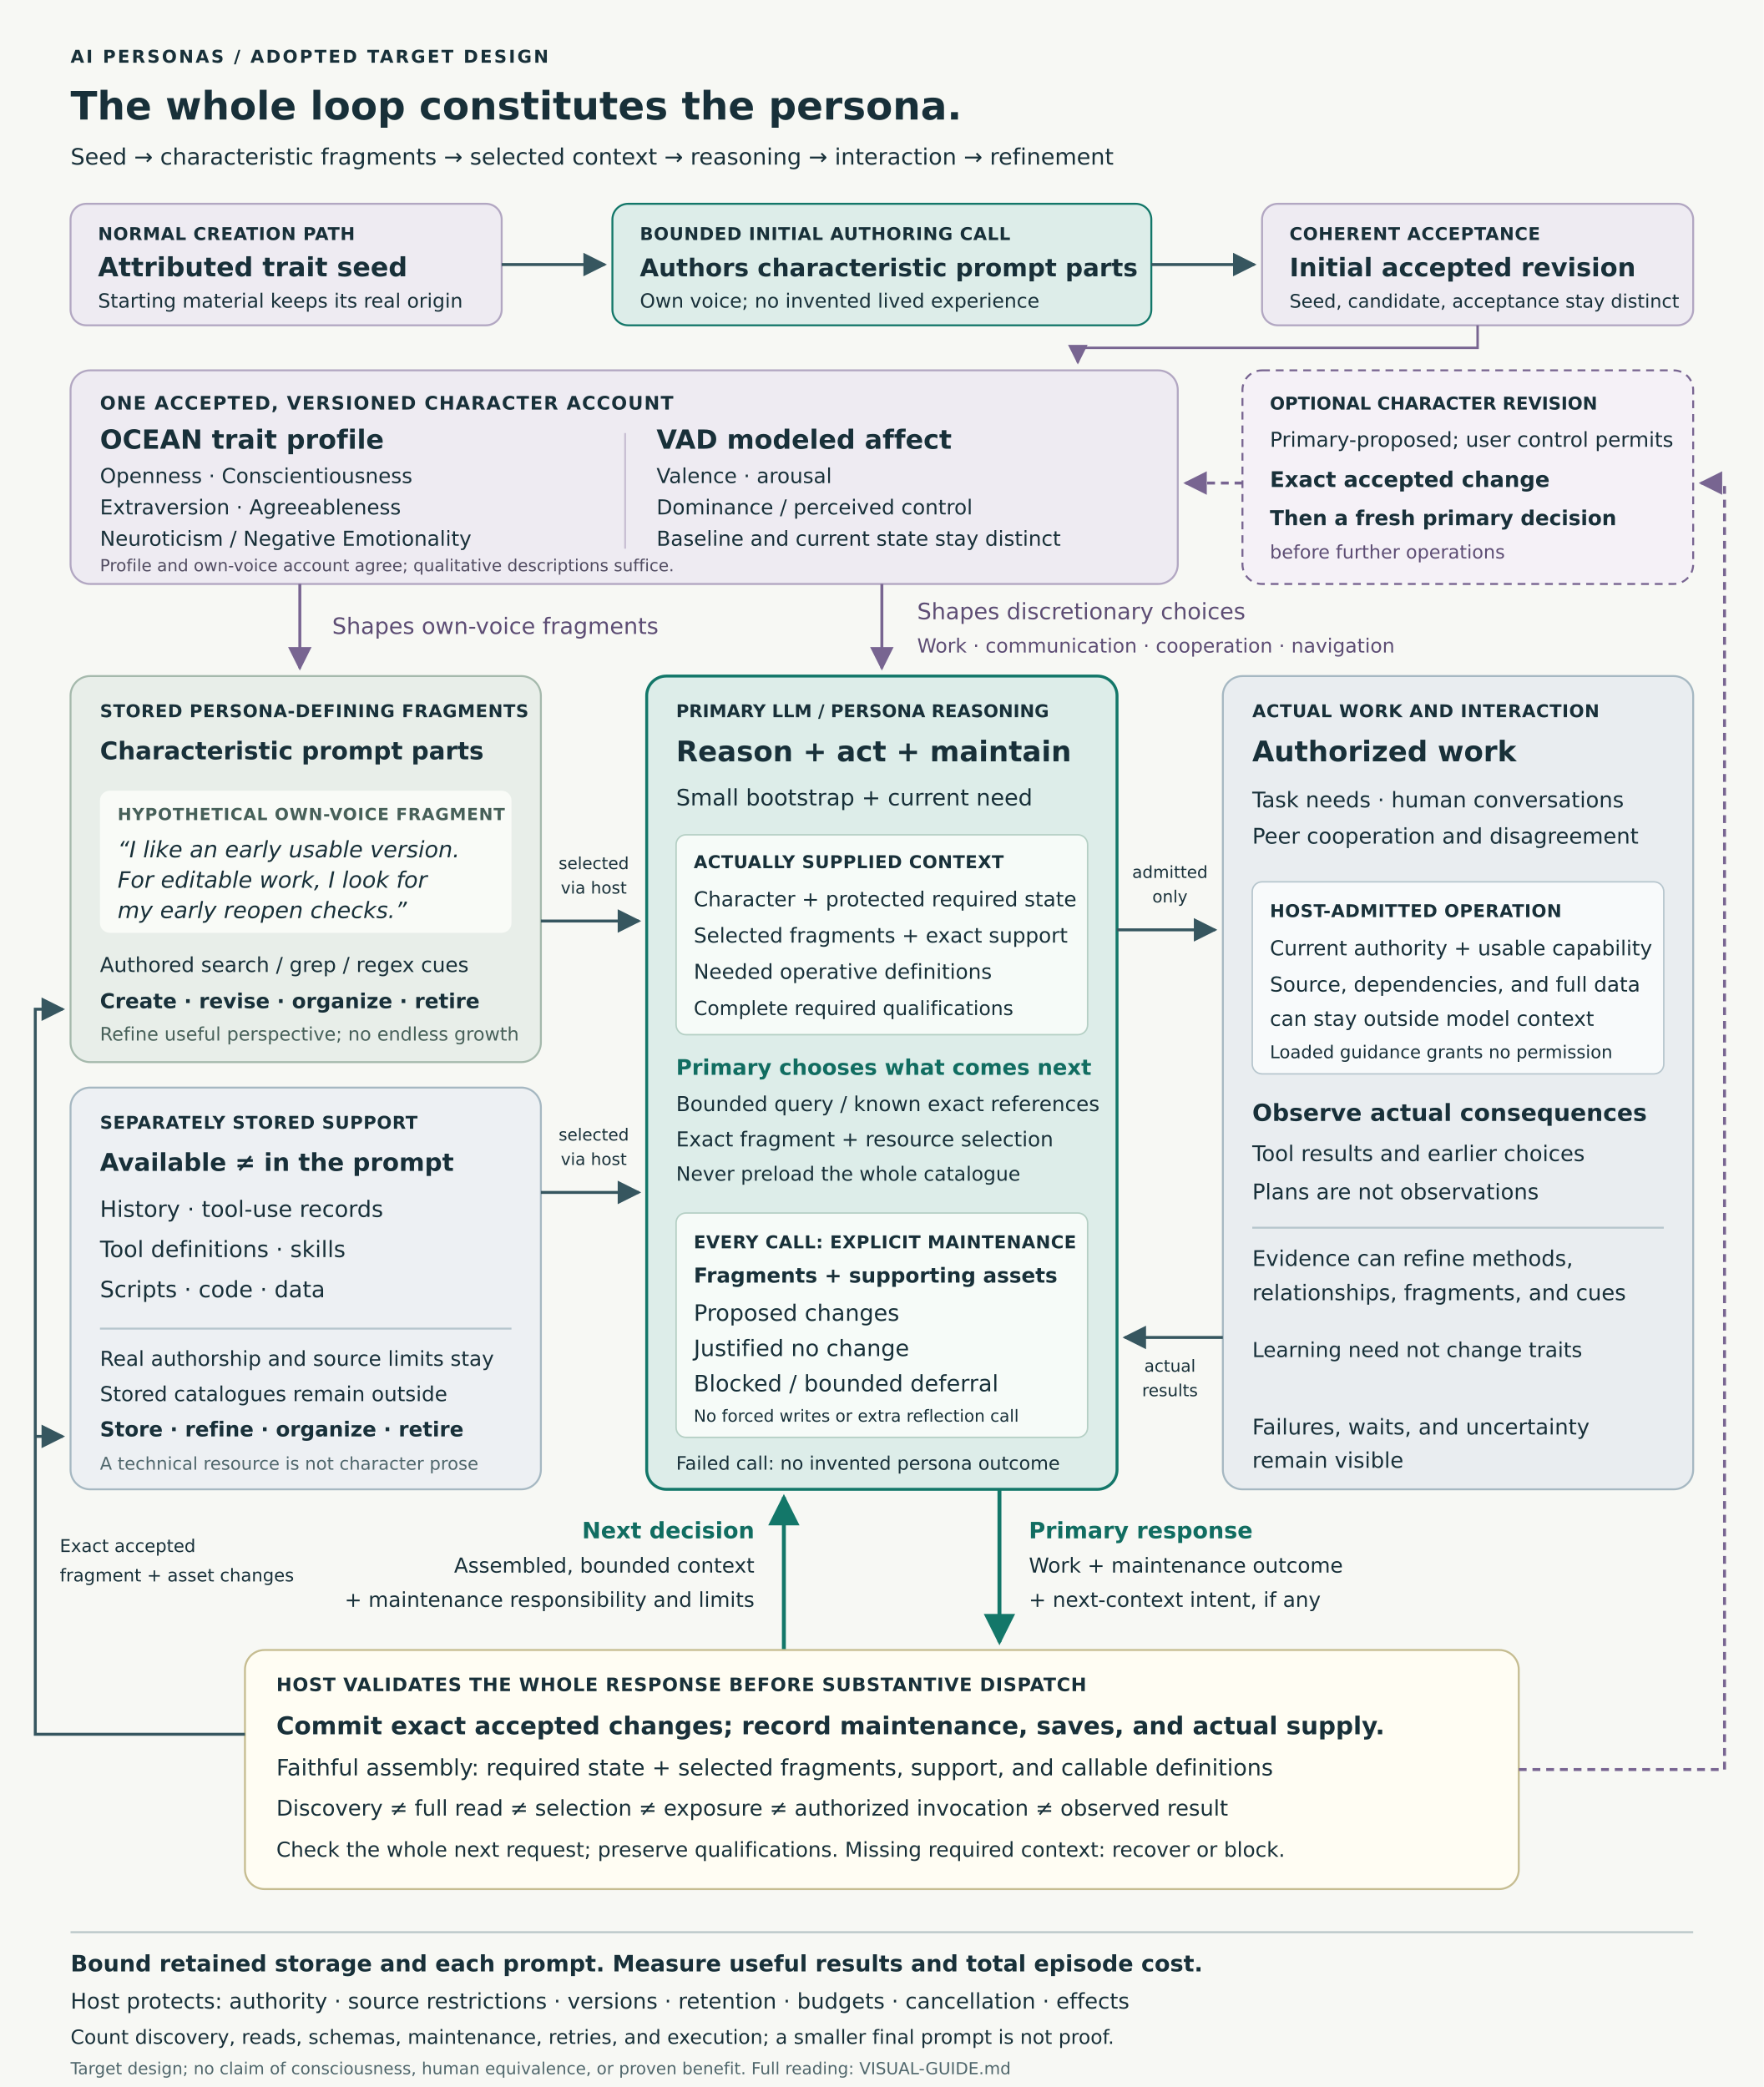
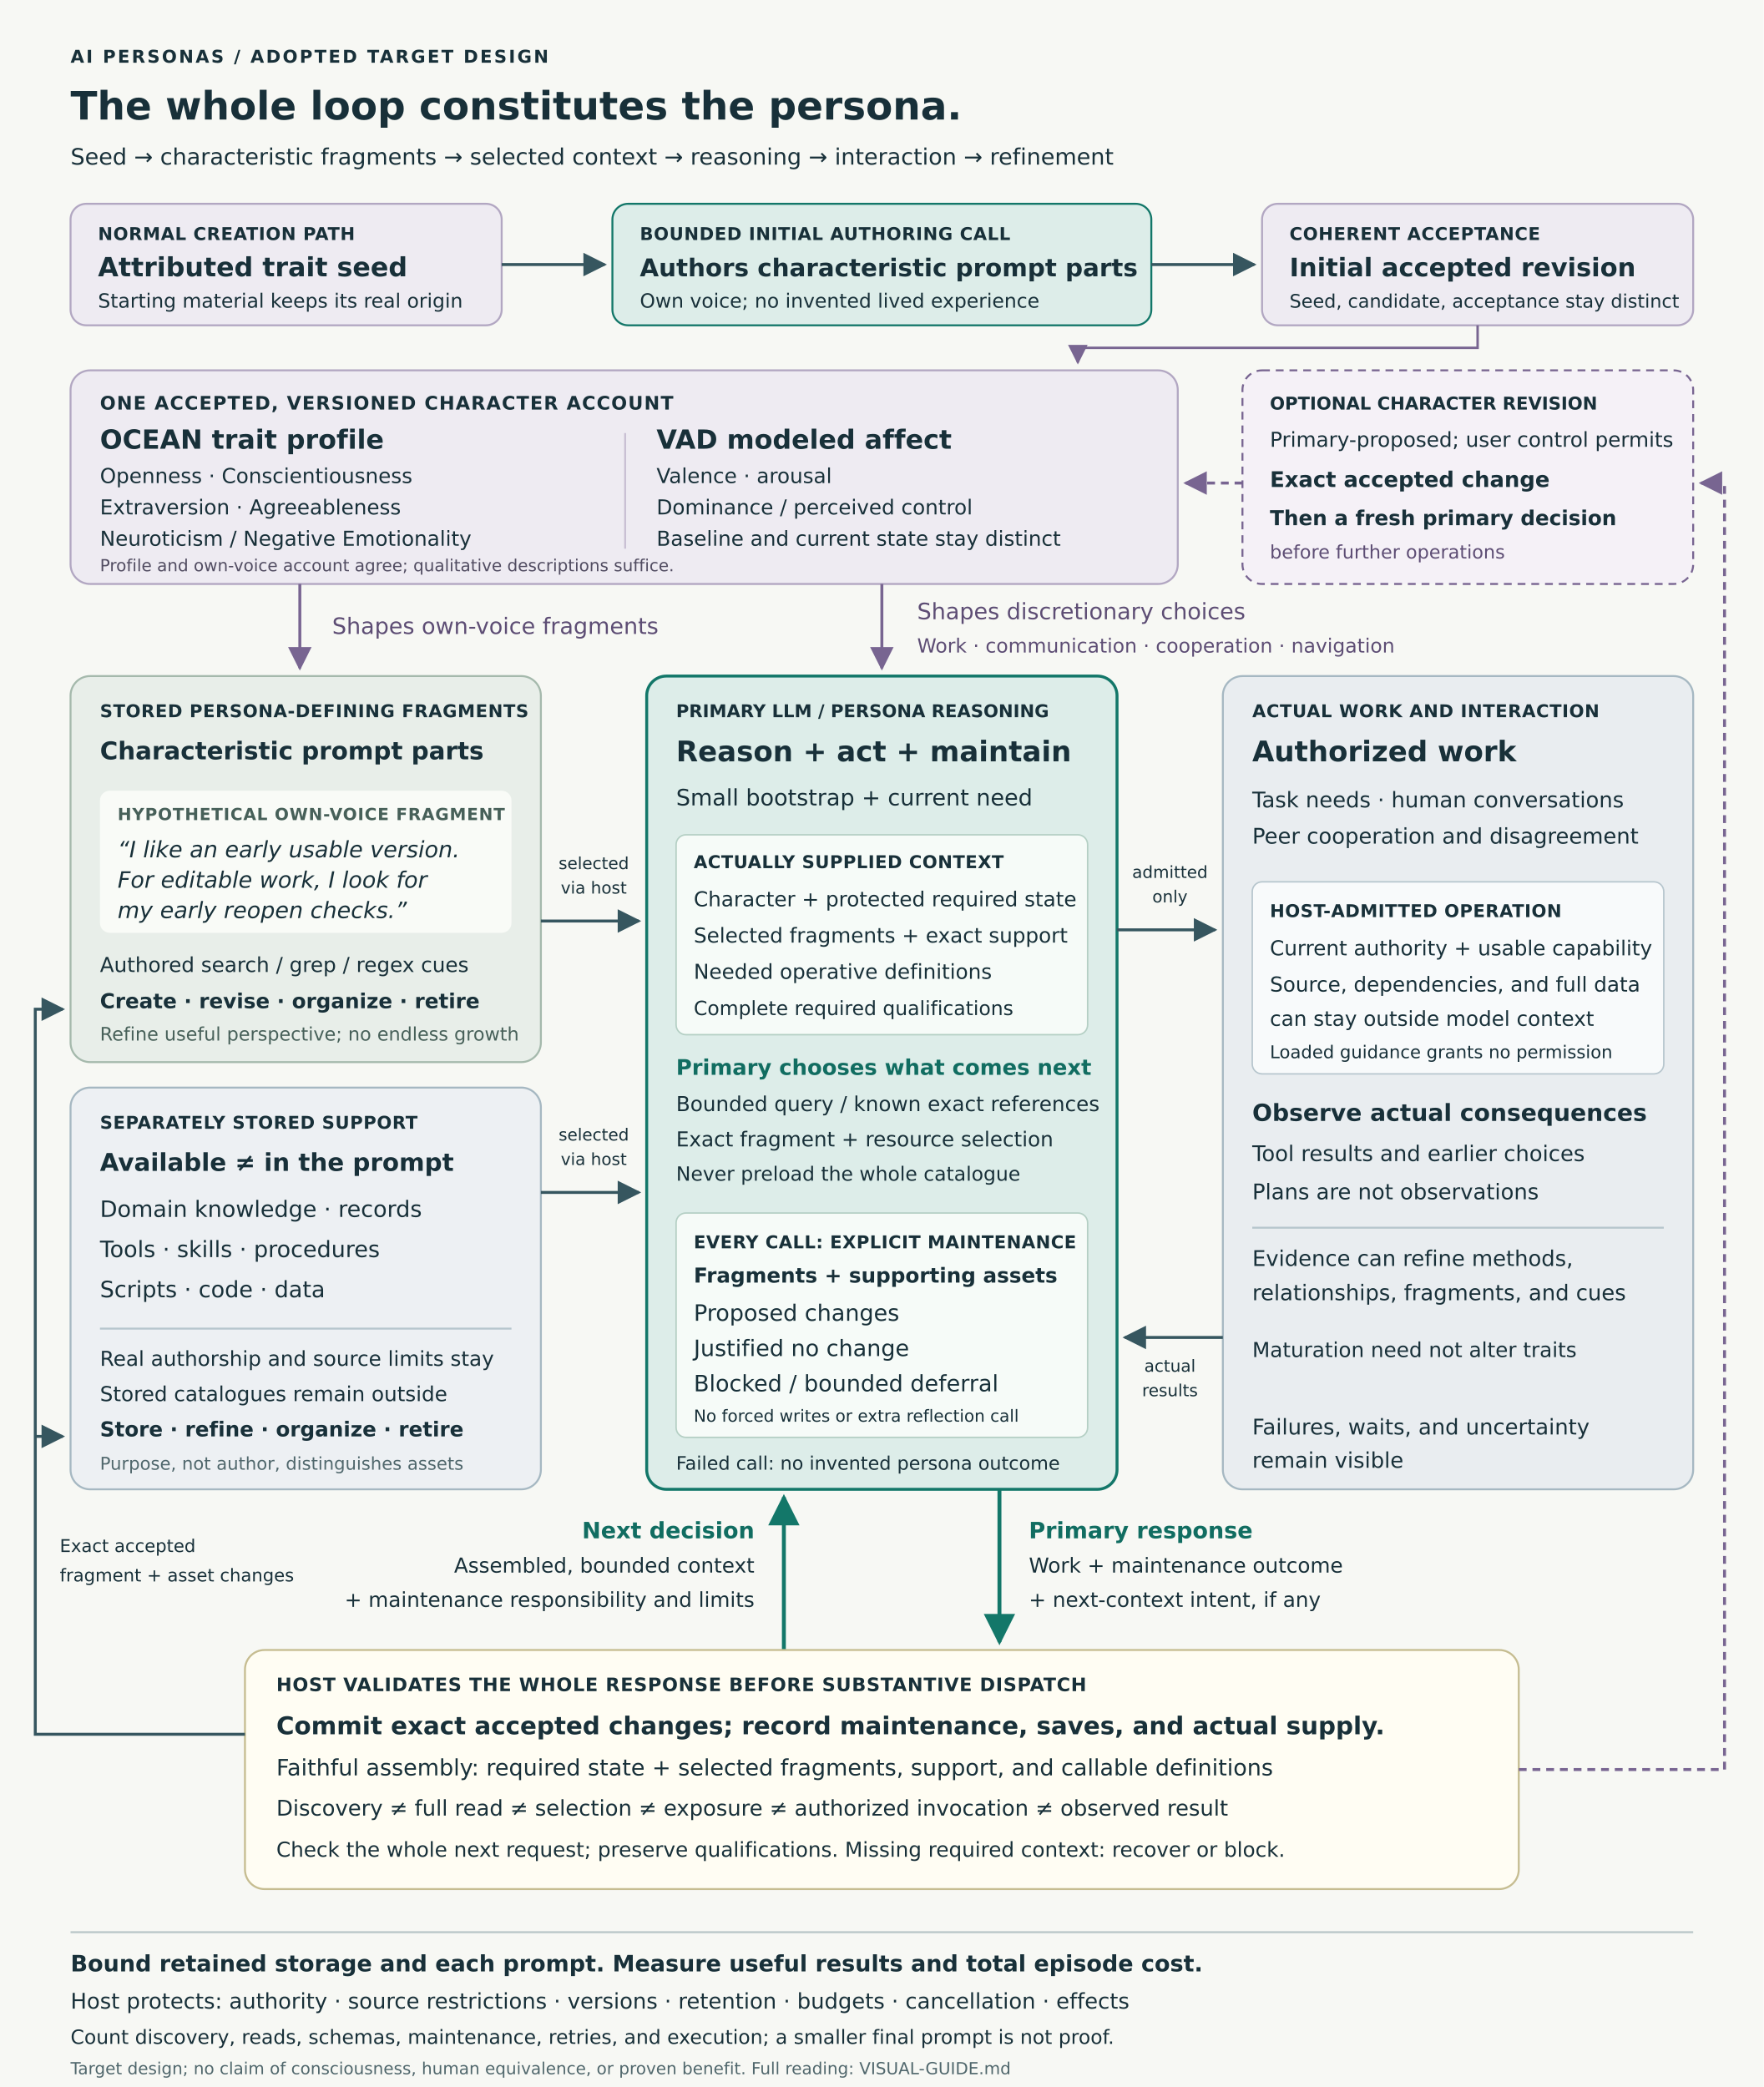
<svg xmlns="http://www.w3.org/2000/svg" width="1800" height="2130" viewBox="0 0 1800 2130" role="img" aria-labelledby="title description">
  <defs>
    <marker id="arrow" viewBox="0 0 10 10" refX="9" refY="5" markerWidth="8" markerHeight="8" orient="auto-start-reverse">
      <path d="M 0 0 L 10 5 L 0 10 z" fill="#36565f" />
    </marker>
    <marker id="teal-arrow" viewBox="0 0 10 10" refX="9" refY="5" markerWidth="8" markerHeight="8" orient="auto-start-reverse">
      <path d="M 0 0 L 10 5 L 0 10 z" fill="#137769" />
    </marker>
    <marker id="violet-arrow" viewBox="0 0 10 10" refX="9" refY="5" markerWidth="8" markerHeight="8" orient="auto-start-reverse">
      <path d="M 0 0 L 10 5 L 0 10 z" fill="#786591" />
    </marker>
  </defs>
  <rect width="1800" height="2130" fill="#f7f8f4" />
  <g font-family="DejaVu Sans, sans-serif" fill="#183039">
    <text x="72" y="64" font-size="18" font-weight="700" letter-spacing="2">AI PERSONAS / ADOPTED TARGET DESIGN</text>
    <text x="72" y="122" font-size="40" font-weight="700">The whole loop constitutes the persona.</text>
    <text x="72" y="168" font-size="23">Seed → characteristic fragments → selected context → reasoning → interaction → refinement</text>
    <rect x="72" y="208" width="440" height="124" rx="16" fill="#eeebf2" stroke="#b2a7c2" stroke-width="2" />
    <text x="100" y="245" font-size="18" font-weight="700" letter-spacing="0.5">NORMAL CREATION PATH</text>
    <text x="100" y="282" font-size="27" font-weight="700">Attributed trait seed</text>
    <text x="100" y="314" font-size="20">Starting material keeps its real origin</text>
    <rect x="625" y="208" width="550" height="124" rx="16" fill="#ddede9" stroke="#137769" stroke-width="2" />
    <text x="653" y="245" font-size="18" font-weight="700" letter-spacing="0.5">BOUNDED INITIAL AUTHORING CALL</text>
    <text x="653" y="282" font-size="25" font-weight="700">Authors characteristic prompt parts</text>
    <text x="653" y="314" font-size="20">Own voice; no invented lived experience</text>
    <rect x="1288" y="208" width="440" height="124" rx="16" fill="#eeebf2" stroke="#b2a7c2" stroke-width="2" />
    <text x="1316" y="245" font-size="18" font-weight="700" letter-spacing="0.5">COHERENT ACCEPTANCE</text>
    <text x="1316" y="282" font-size="26" font-weight="700">Initial accepted revision</text>
    <text x="1316" y="314" font-size="19">Seed, candidate, acceptance stay distinct</text>
    <path d="M 512 270 H 617" fill="none" stroke="#36565f" stroke-width="3" marker-end="url(#arrow)" />
    <path d="M 1175 270 H 1280" fill="none" stroke="#36565f" stroke-width="3" marker-end="url(#arrow)" />
    <path d="M 1508 332 V 355 H 1100 V 370" fill="none" stroke="#786591" stroke-width="2.5" marker-end="url(#violet-arrow)" />
    <rect x="72" y="378" width="1130" height="218" rx="20" fill="#eeebf2" stroke="#b2a7c2" stroke-width="2" />
    <text x="102" y="418" font-size="19" font-weight="700" letter-spacing="1">ONE ACCEPTED, VERSIONED CHARACTER ACCOUNT</text>
    <text x="102" y="458" font-size="27" font-weight="700">OCEAN trait profile</text>
    <text x="102" y="493" font-size="21">Openness · Conscientiousness</text>
    <text x="102" y="525" font-size="21">Extraversion · Agreeableness</text>
    <text x="102" y="557" font-size="21">Neuroticism / Negative Emotionality</text>
    <line x1="638" y1="442" x2="638" y2="560" stroke="#c9c0d4" stroke-width="2" />
    <text x="670" y="458" font-size="27" font-weight="700">VAD modeled affect</text>
    <text x="670" y="493" font-size="21">Valence · arousal</text>
    <text x="670" y="525" font-size="21">Dominance / perceived control</text>
    <text x="670" y="557" font-size="21">Baseline and current state stay distinct</text>
    <text x="102" y="583" font-size="17" fill="#514c61">Profile and own-voice account agree; qualitative descriptions suffice.</text>
    <rect x="1268" y="378" width="460" height="218" rx="20" fill="#f5f1f7" stroke="#786591" stroke-width="2" stroke-dasharray="8 6" />
    <text x="1296" y="418" font-size="18" font-weight="700">OPTIONAL CHARACTER REVISION</text>
    <text x="1296" y="456" font-size="21">Primary-proposed; user control permits</text>
    <text x="1296" y="497" font-size="22" font-weight="700">Exact accepted change</text>
    <text x="1296" y="536" font-size="21" font-weight="700">Then a fresh primary decision</text>
    <text x="1296" y="570" font-size="19" fill="#5d4d74">before further operations</text>
    <path d="M 1268 493 H 1210" fill="none" stroke="#786591" stroke-width="3" stroke-dasharray="8 6" marker-end="url(#violet-arrow)" />
    <path d="M 306 596 V 682" fill="none" stroke="#786591" stroke-width="3" marker-end="url(#violet-arrow)" />
    <path d="M 900 596 V 682" fill="none" stroke="#786591" stroke-width="3" marker-end="url(#violet-arrow)" />
    <text x="339" y="647" font-size="23" fill="#5d4d74">Shapes own-voice fragments</text>
    <text x="936" y="632" font-size="23" fill="#5d4d74">Shapes discretionary choices</text>
    <text x="936" y="666" font-size="20" fill="#5d4d74">Work · communication · cooperation · navigation</text>
    <rect x="72" y="690" width="480" height="394" rx="20" fill="#e8eee9" stroke="#a5b9ac" stroke-width="2" />
    <text x="102" y="732" font-size="18" font-weight="700" letter-spacing="0.5">STORED PERSONA-DEFINING FRAGMENTS</text>
    <text x="102" y="775" font-size="25" font-weight="700">Characteristic prompt parts</text>
    <rect x="102" y="807" width="420" height="145" rx="10" fill="#f9fbf7" />
    <text x="120" y="837" font-size="17" font-weight="700" letter-spacing="0.7" fill="#476059">HYPOTHETICAL OWN-VOICE FRAGMENT</text>
    <text x="120" y="875" font-size="23" font-style="italic">“I like an early usable version.</text>
    <text x="120" y="906" font-size="23" font-style="italic">For editable work, I look for</text>
    <text x="120" y="937" font-size="23" font-style="italic">my early reopen checks.”</text>
    <text x="102" y="992" font-size="21">Authored search / grep / regex cues</text>
    <text x="102" y="1029" font-size="21" font-weight="700">Create · revise · organize · retire</text>
    <text x="102" y="1062" font-size="19" fill="#476059">Refine useful perspective; no endless growth</text>
    <rect x="72" y="1110" width="480" height="410" rx="20" fill="#edf0f3" stroke="#a6b8c2" stroke-width="2" />
    <text x="102" y="1152" font-size="18" font-weight="700" letter-spacing="0.5">SEPARATELY STORED SUPPORT</text>
    <text x="102" y="1195" font-size="25" font-weight="700">Available ≠ in the prompt</text>
-     <text x="102" y="1242" font-size="23">History · tool-use records</text>
-     <text x="102" y="1283" font-size="23">Tool definitions · skills</text>
+     <text x="102" y="1242" font-size="23">Domain knowledge · records</text>
+     <text x="102" y="1283" font-size="23">Tools · skills · procedures</text>
    <text x="102" y="1324" font-size="23">Scripts · code · data</text>
    <line x1="102" y1="1356" x2="522" y2="1356" stroke="#b6c5cd" stroke-width="2" />
    <text x="102" y="1394" font-size="21">Real authorship and source limits stay</text>
    <text x="102" y="1430" font-size="21">Stored catalogues remain outside</text>
    <text x="102" y="1466" font-size="21" font-weight="700">Store · refine · organize · retire</text>
-     <text x="102" y="1500" font-size="18" fill="#50676c">A technical resource is not character prose</text>
+     <text x="102" y="1500" font-size="18" fill="#50676c">Purpose, not author, distinguishes assets</text>
    <rect x="660" y="690" width="480" height="830" rx="20" fill="#ddede9" stroke="#137769" stroke-width="3" />
    <text x="690" y="732" font-size="18" font-weight="700">PRIMARY LLM / PERSONA REASONING</text>
    <text x="690" y="777" font-size="29" font-weight="700">Reason + act + maintain</text>
    <text x="690" y="822" font-size="23">Small bootstrap + current need</text>
    <rect x="690" y="852" width="420" height="204" rx="10" fill="#f6fbf8" stroke="#b4cfc4" stroke-width="1.5" />
    <text x="708" y="886" font-size="18" font-weight="700" letter-spacing="0.4">ACTUALLY SUPPLIED CONTEXT</text>
    <text x="708" y="925" font-size="21">Character + protected required state</text>
    <text x="708" y="962" font-size="21">Selected fragments + exact support</text>
    <text x="708" y="999" font-size="21">Needed operative definitions</text>
    <text x="708" y="1036" font-size="20">Complete required qualifications</text>
    <text x="690" y="1097" font-size="22" font-weight="700" fill="#116d61">Primary chooses what comes next</text>
    <text x="690" y="1134" font-size="21">Bounded query / known exact references</text>
    <text x="690" y="1170" font-size="21">Exact fragment + resource selection</text>
    <text x="690" y="1205" font-size="20">Never preload the whole catalogue</text>
    <rect x="690" y="1238" width="420" height="229" rx="10" fill="#f6fbf8" stroke="#b4cfc4" stroke-width="1.5" />
    <text x="708" y="1274" font-size="18" font-weight="700" letter-spacing="0.4">EVERY CALL: EXPLICIT MAINTENANCE</text>
    <text x="708" y="1309" font-size="21" font-weight="700">Fragments + supporting assets</text>
    <text x="708" y="1348" font-size="23">Proposed changes</text>
    <text x="708" y="1384" font-size="23">Justified no change</text>
    <text x="708" y="1420" font-size="23">Blocked / bounded deferral</text>
    <text x="708" y="1451" font-size="17">No forced writes or extra reflection call</text>
    <text x="690" y="1500" font-size="19">Failed call: no invented persona outcome</text>
    <rect x="1248" y="690" width="480" height="830" rx="20" fill="#e9edf0" stroke="#a6b8c2" stroke-width="2" />
    <text x="1278" y="732" font-size="18" font-weight="700" letter-spacing="0.5">ACTUAL WORK AND INTERACTION</text>
    <text x="1278" y="777" font-size="29" font-weight="700">Authorized work</text>
    <text x="1278" y="824" font-size="22">Task needs · human conversations</text>
    <text x="1278" y="861" font-size="22">Peer cooperation and disagreement</text>
    <rect x="1278" y="900" width="420" height="196" rx="10" fill="#f8fafb" stroke="#b6c5cd" stroke-width="1.5" />
    <text x="1296" y="936" font-size="18" font-weight="700" letter-spacing="0.4">HOST-ADMITTED OPERATION</text>
    <text x="1296" y="975" font-size="21">Current authority + usable capability</text>
    <text x="1296" y="1012" font-size="21">Source, dependencies, and full data</text>
    <text x="1296" y="1047" font-size="21">can stay outside model context</text>
    <text x="1296" y="1080" font-size="18">Loaded guidance grants no permission</text>
    <text x="1278" y="1144" font-size="24" font-weight="700">Observe actual consequences</text>
    <text x="1278" y="1185" font-size="22">Tool results and earlier choices</text>
    <text x="1278" y="1224" font-size="22">Plans are not observations</text>
    <line x1="1278" y1="1253" x2="1698" y2="1253" stroke="#b6c5cd" stroke-width="2" />
    <text x="1278" y="1292" font-size="22">Evidence can refine methods,</text>
    <text x="1278" y="1327" font-size="22">relationships, fragments, and cues</text>
-     <text x="1278" y="1385" font-size="21">Learning need not change traits</text>
+     <text x="1278" y="1385" font-size="21">Maturation need not alter traits</text>
    <text x="1278" y="1464" font-size="22">Failures, waits, and uncertainty</text>
    <text x="1278" y="1498" font-size="22">remain visible</text>
    <path d="M 552 940 H 652" fill="none" stroke="#36565f" stroke-width="3" marker-end="url(#arrow)" />
    <path d="M 552 1217 H 652" fill="none" stroke="#36565f" stroke-width="3" marker-end="url(#arrow)" />
    <text x="606" y="887" text-anchor="middle" font-size="17">selected</text>
    <text x="606" y="912" text-anchor="middle" font-size="17">via host</text>
    <text x="606" y="1164" text-anchor="middle" font-size="17">selected</text>
    <text x="606" y="1189" text-anchor="middle" font-size="17">via host</text>
    <path d="M 1140 949 H 1240" fill="none" stroke="#36565f" stroke-width="3" marker-end="url(#arrow)" />
    <text x="1194" y="896" text-anchor="middle" font-size="17">admitted</text>
    <text x="1194" y="921" text-anchor="middle" font-size="17">only</text>
    <path d="M 1248 1365 H 1148" fill="none" stroke="#36565f" stroke-width="3" marker-end="url(#arrow)" />
    <text x="1194" y="1400" text-anchor="middle" font-size="17">actual</text>
    <text x="1194" y="1425" text-anchor="middle" font-size="17">results</text>
    <path d="M 1020 1520 V 1676" fill="none" stroke="#137769" stroke-width="4" marker-end="url(#teal-arrow)" />
    <text x="1050" y="1570" font-size="23" font-weight="700" fill="#116d61">Primary response</text>
    <text x="1050" y="1605" font-size="21">Work + maintenance outcome</text>
    <text x="1050" y="1640" font-size="21">+ next-context intent, if any</text>
    <path d="M 800 1684 V 1528" fill="none" stroke="#137769" stroke-width="4" marker-end="url(#teal-arrow)" />
    <text x="770" y="1570" text-anchor="end" font-size="23" font-weight="700" fill="#116d61">Next decision</text>
    <text x="770" y="1605" text-anchor="end" font-size="21">Assembled, bounded context</text>
    <text x="770" y="1640" text-anchor="end" font-size="21">+ maintenance responsibility and limits</text>
    <rect x="250" y="1684" width="1300" height="244" rx="20" fill="#fffdf3" stroke="#c6bd91" stroke-width="2" />
    <text x="282" y="1726" font-size="19" font-weight="700" letter-spacing="0.6">HOST VALIDATES THE WHOLE RESPONSE BEFORE SUBSTANTIVE DISPATCH</text>
    <text x="282" y="1770" font-size="25" font-weight="700">Commit exact accepted changes; record maintenance, saves, and actual supply.</text>
    <text x="282" y="1812" font-size="23">Faithful assembly: required state + selected fragments, support, and callable definitions</text>
    <text x="282" y="1853" font-size="22">Discovery ≠ full read ≠ selection ≠ exposure ≠ authorized invocation ≠ observed result</text>
    <text x="282" y="1895" font-size="21">Check the whole next request; preserve qualifications. Missing required context: recover or block.</text>
    <path d="M 250 1770 H 36 V 1030 H 64" fill="none" stroke="#36565f" stroke-width="3" marker-end="url(#arrow)" />
    <path d="M 36 1466 H 64" fill="none" stroke="#36565f" stroke-width="3" marker-end="url(#arrow)" />
    <text x="61" y="1584" font-size="18">Exact accepted</text>
    <text x="61" y="1614" font-size="18">fragment + asset changes</text>
    <path d="M 1550 1806 H 1760 V 493 H 1736" fill="none" stroke="#786591" stroke-width="3" stroke-dasharray="8 6" marker-end="url(#violet-arrow)" />
    <line x1="72" y1="1972" x2="1728" y2="1972" stroke="#bac7c8" stroke-width="2" />
    <text x="72" y="2012" font-size="23" font-weight="700">Bound retained storage and each prompt. Measure useful results and total episode cost.</text>
    <text x="72" y="2050" font-size="22">Host protects: authority · source restrictions · versions · retention · budgets · cancellation · effects</text>
    <text x="72" y="2086" font-size="20">Count discovery, reads, schemas, maintenance, retries, and execution; a smaller final prompt is not proof.</text>
    <text x="72" y="2117" font-size="17" fill="#50676c">Target design; no claim of consciousness, human equivalence, or proven benefit. Full reading: VISUAL-GUIDE.md</text>
  </g>
</svg>
